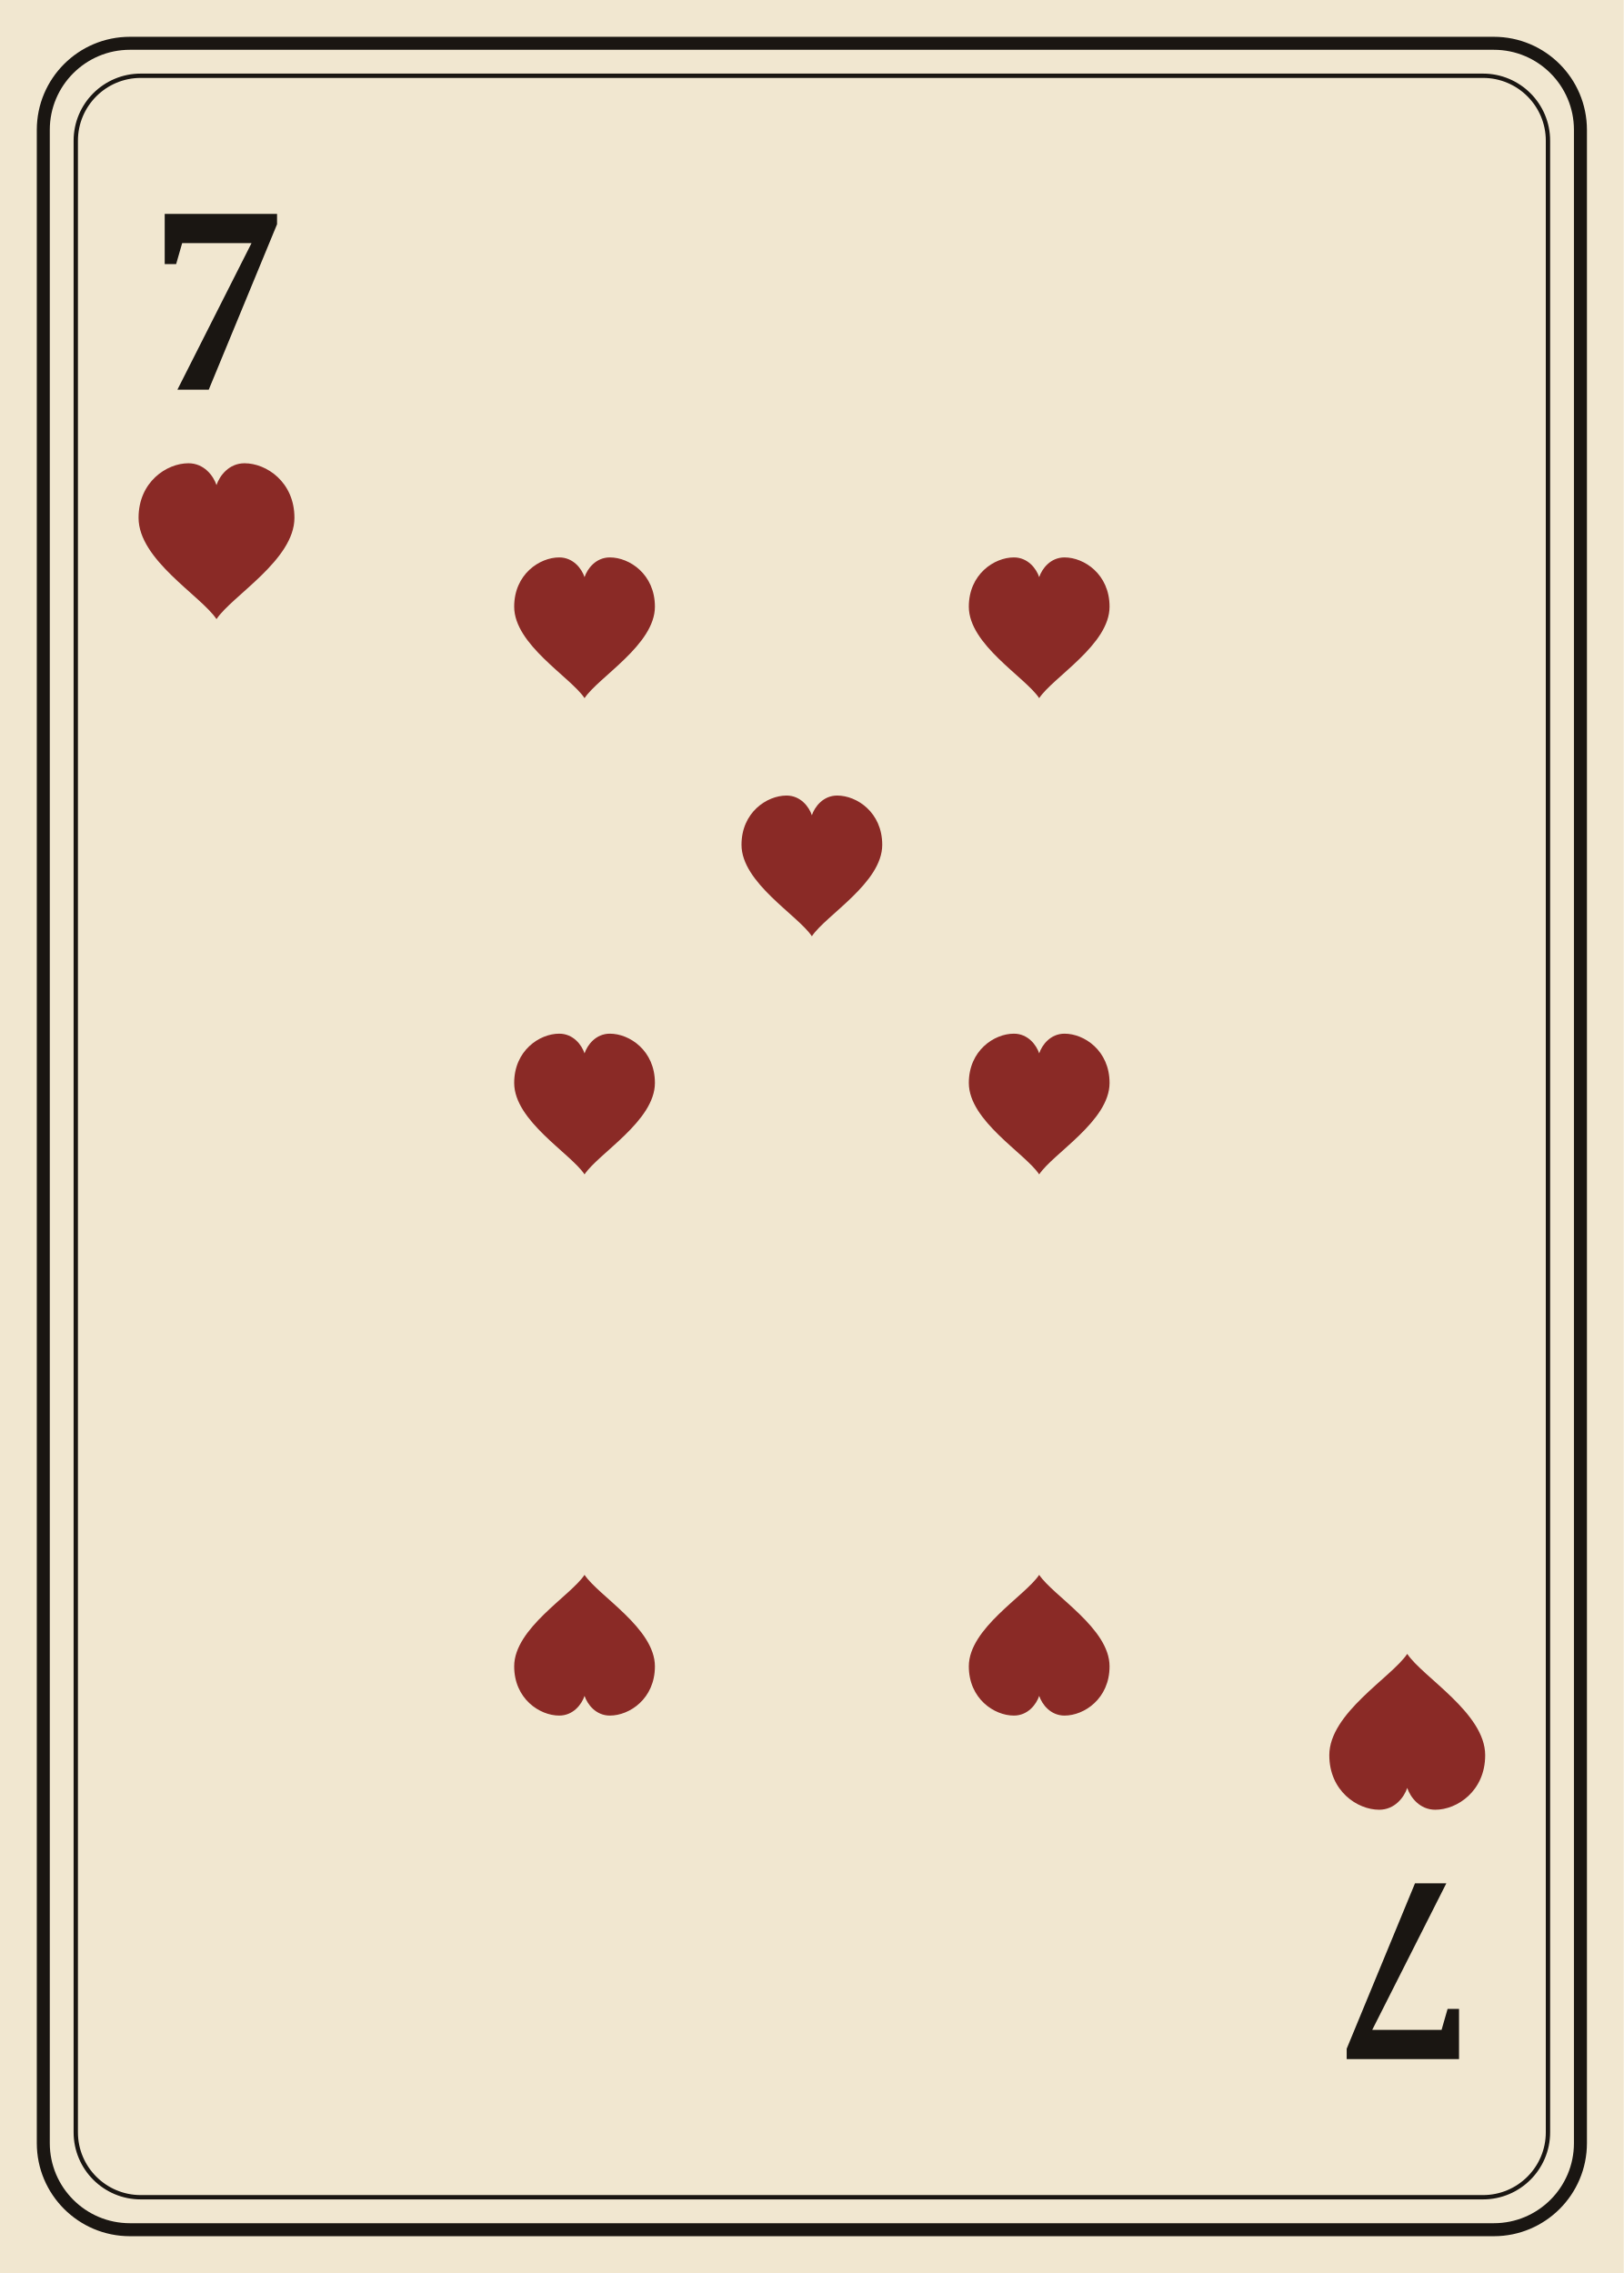
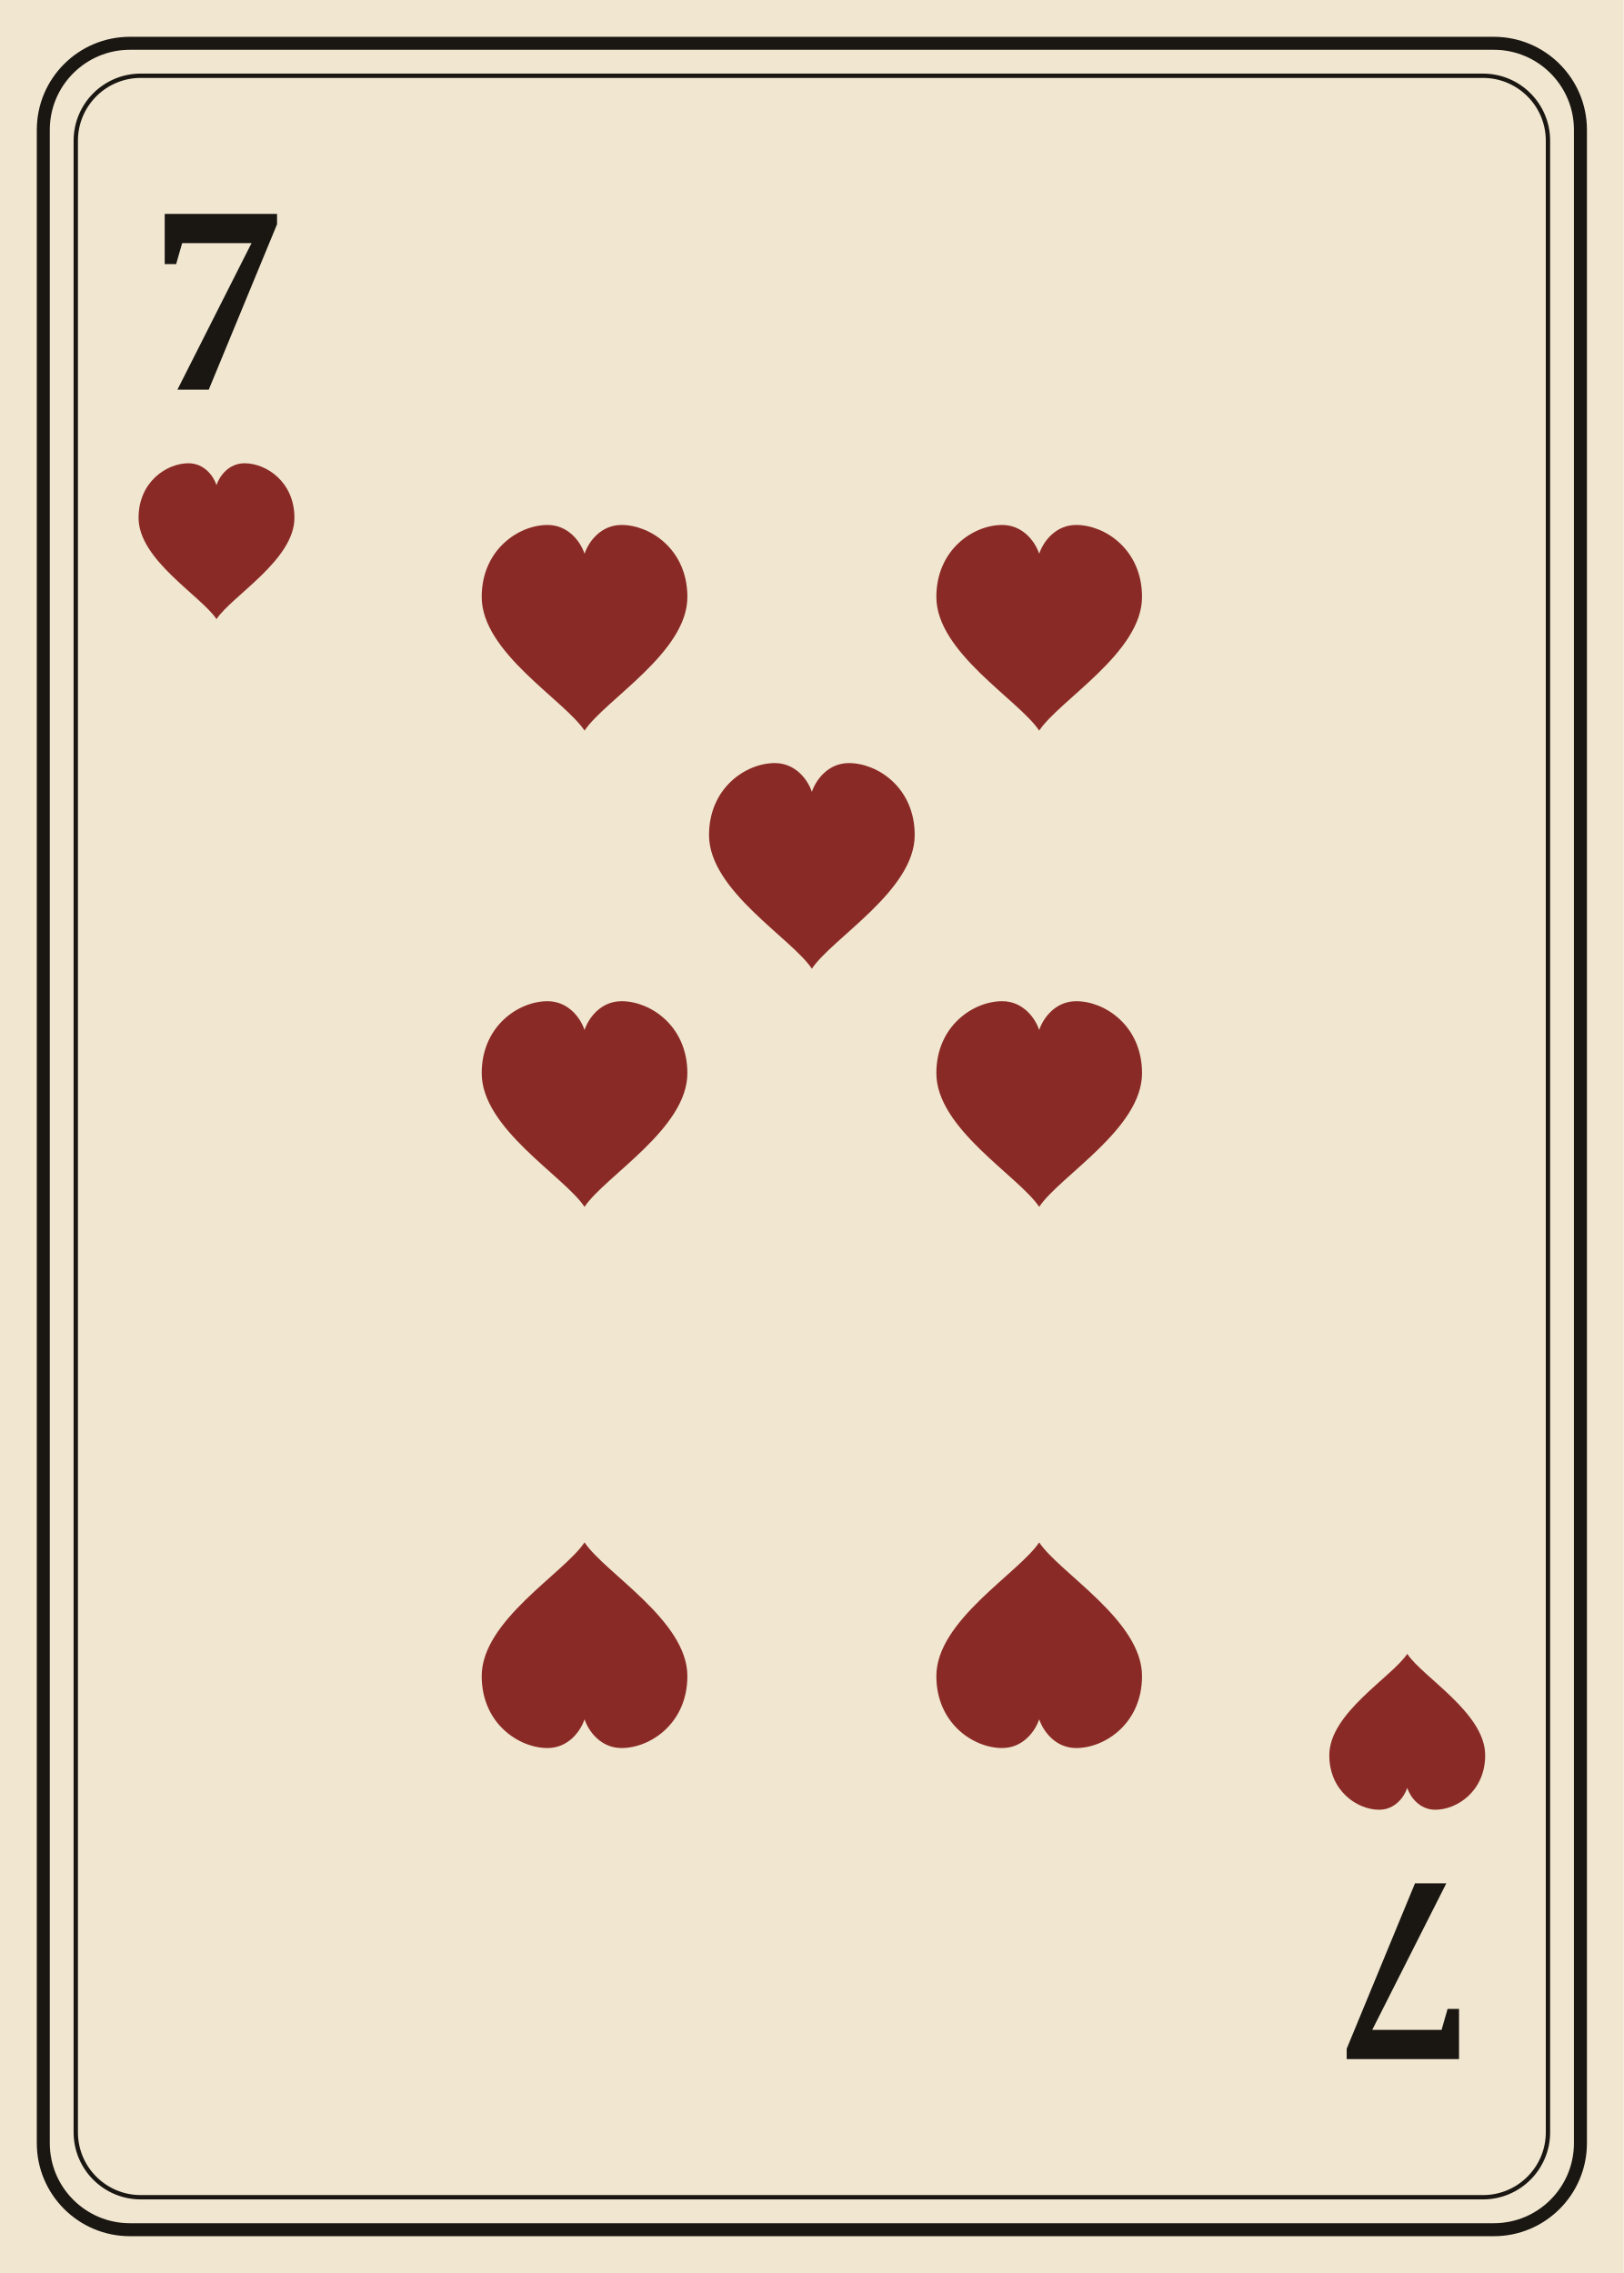
<svg xmlns="http://www.w3.org/2000/svg" viewBox="0 0 750 1050" width="750" height="1050">
  <rect width="750" height="1050" fill="#f1e7d0" />
  <rect x="20" y="20" width="710" height="1010" rx="40" ry="40" fill="none" stroke="#1a1612" stroke-width="6" />
  <rect x="35" y="35" width="680" height="980" rx="30" ry="30" fill="none" stroke="#1a1612" stroke-width="2" />
  <g font-family="Georgia, 'Times New Roman', serif" font-weight="700" fill="#1a1612">
    <text x="100" y="180" font-size="124" text-anchor="middle">7</text>
    <g transform="translate(100 250) scale(0.72)">
      <path d="M 0 50 C -10 35 -50 12 -50 -15 C -50 -38 -32 -50 -18 -50 C -8 -50 -2 -42 0 -36 C 2 -42 8 -50 18 -50 C 32 -50 50 -38 50 -15 C 50 12 10 35 0 50 Z" fill="#8a2a26" />
    </g>
  </g>
  <g transform="rotate(180 375 525)">
    <g font-family="Georgia, 'Times New Roman', serif" font-weight="700" fill="#1a1612">
      <text x="100" y="180" font-size="124" text-anchor="middle">7</text>
      <g transform="translate(100 250) scale(0.72)">
        <path d="M 0 50 C -10 35 -50 12 -50 -15 C -50 -38 -32 -50 -18 -50 C -8 -50 -2 -42 0 -36 C 2 -42 8 -50 18 -50 C 32 -50 50 -38 50 -15 C 50 12 10 35 0 50 Z" fill="#8a2a26" />
      </g>
    </g>
  </g>
-   <g transform="translate(270 290) rotate(0) scale(0.65)">
+   <g transform="translate(270 290) rotate(0) scale(0.95)">
    <path d="M 0 50 C -10 35 -50 12 -50 -15 C -50 -38 -32 -50 -18 -50 C -8 -50 -2 -42 0 -36 C 2 -42 8 -50 18 -50 C 32 -50 50 -38 50 -15 C 50 12 10 35 0 50 Z" fill="#8a2a26" />
  </g>
-   <g transform="translate(480 290) rotate(0) scale(0.65)">
+   <g transform="translate(480 290) rotate(0) scale(0.95)">
    <path d="M 0 50 C -10 35 -50 12 -50 -15 C -50 -38 -32 -50 -18 -50 C -8 -50 -2 -42 0 -36 C 2 -42 8 -50 18 -50 C 32 -50 50 -38 50 -15 C 50 12 10 35 0 50 Z" fill="#8a2a26" />
  </g>
-   <g transform="translate(375 400) rotate(0) scale(0.65)">
+   <g transform="translate(375 400) rotate(0) scale(0.95)">
    <path d="M 0 50 C -10 35 -50 12 -50 -15 C -50 -38 -32 -50 -18 -50 C -8 -50 -2 -42 0 -36 C 2 -42 8 -50 18 -50 C 32 -50 50 -38 50 -15 C 50 12 10 35 0 50 Z" fill="#8a2a26" />
  </g>
-   <g transform="translate(270 510) rotate(0) scale(0.65)">
+   <g transform="translate(270 510) rotate(0) scale(0.95)">
    <path d="M 0 50 C -10 35 -50 12 -50 -15 C -50 -38 -32 -50 -18 -50 C -8 -50 -2 -42 0 -36 C 2 -42 8 -50 18 -50 C 32 -50 50 -38 50 -15 C 50 12 10 35 0 50 Z" fill="#8a2a26" />
  </g>
-   <g transform="translate(480 510) rotate(0) scale(0.65)">
+   <g transform="translate(480 510) rotate(0) scale(0.95)">
    <path d="M 0 50 C -10 35 -50 12 -50 -15 C -50 -38 -32 -50 -18 -50 C -8 -50 -2 -42 0 -36 C 2 -42 8 -50 18 -50 C 32 -50 50 -38 50 -15 C 50 12 10 35 0 50 Z" fill="#8a2a26" />
  </g>
-   <g transform="translate(270 760) rotate(180) scale(0.65)">
+   <g transform="translate(270 760) rotate(180) scale(0.95)">
    <path d="M 0 50 C -10 35 -50 12 -50 -15 C -50 -38 -32 -50 -18 -50 C -8 -50 -2 -42 0 -36 C 2 -42 8 -50 18 -50 C 32 -50 50 -38 50 -15 C 50 12 10 35 0 50 Z" fill="#8a2a26" />
  </g>
-   <g transform="translate(480 760) rotate(180) scale(0.65)">
+   <g transform="translate(480 760) rotate(180) scale(0.95)">
    <path d="M 0 50 C -10 35 -50 12 -50 -15 C -50 -38 -32 -50 -18 -50 C -8 -50 -2 -42 0 -36 C 2 -42 8 -50 18 -50 C 32 -50 50 -38 50 -15 C 50 12 10 35 0 50 Z" fill="#8a2a26" />
  </g>
</svg>
